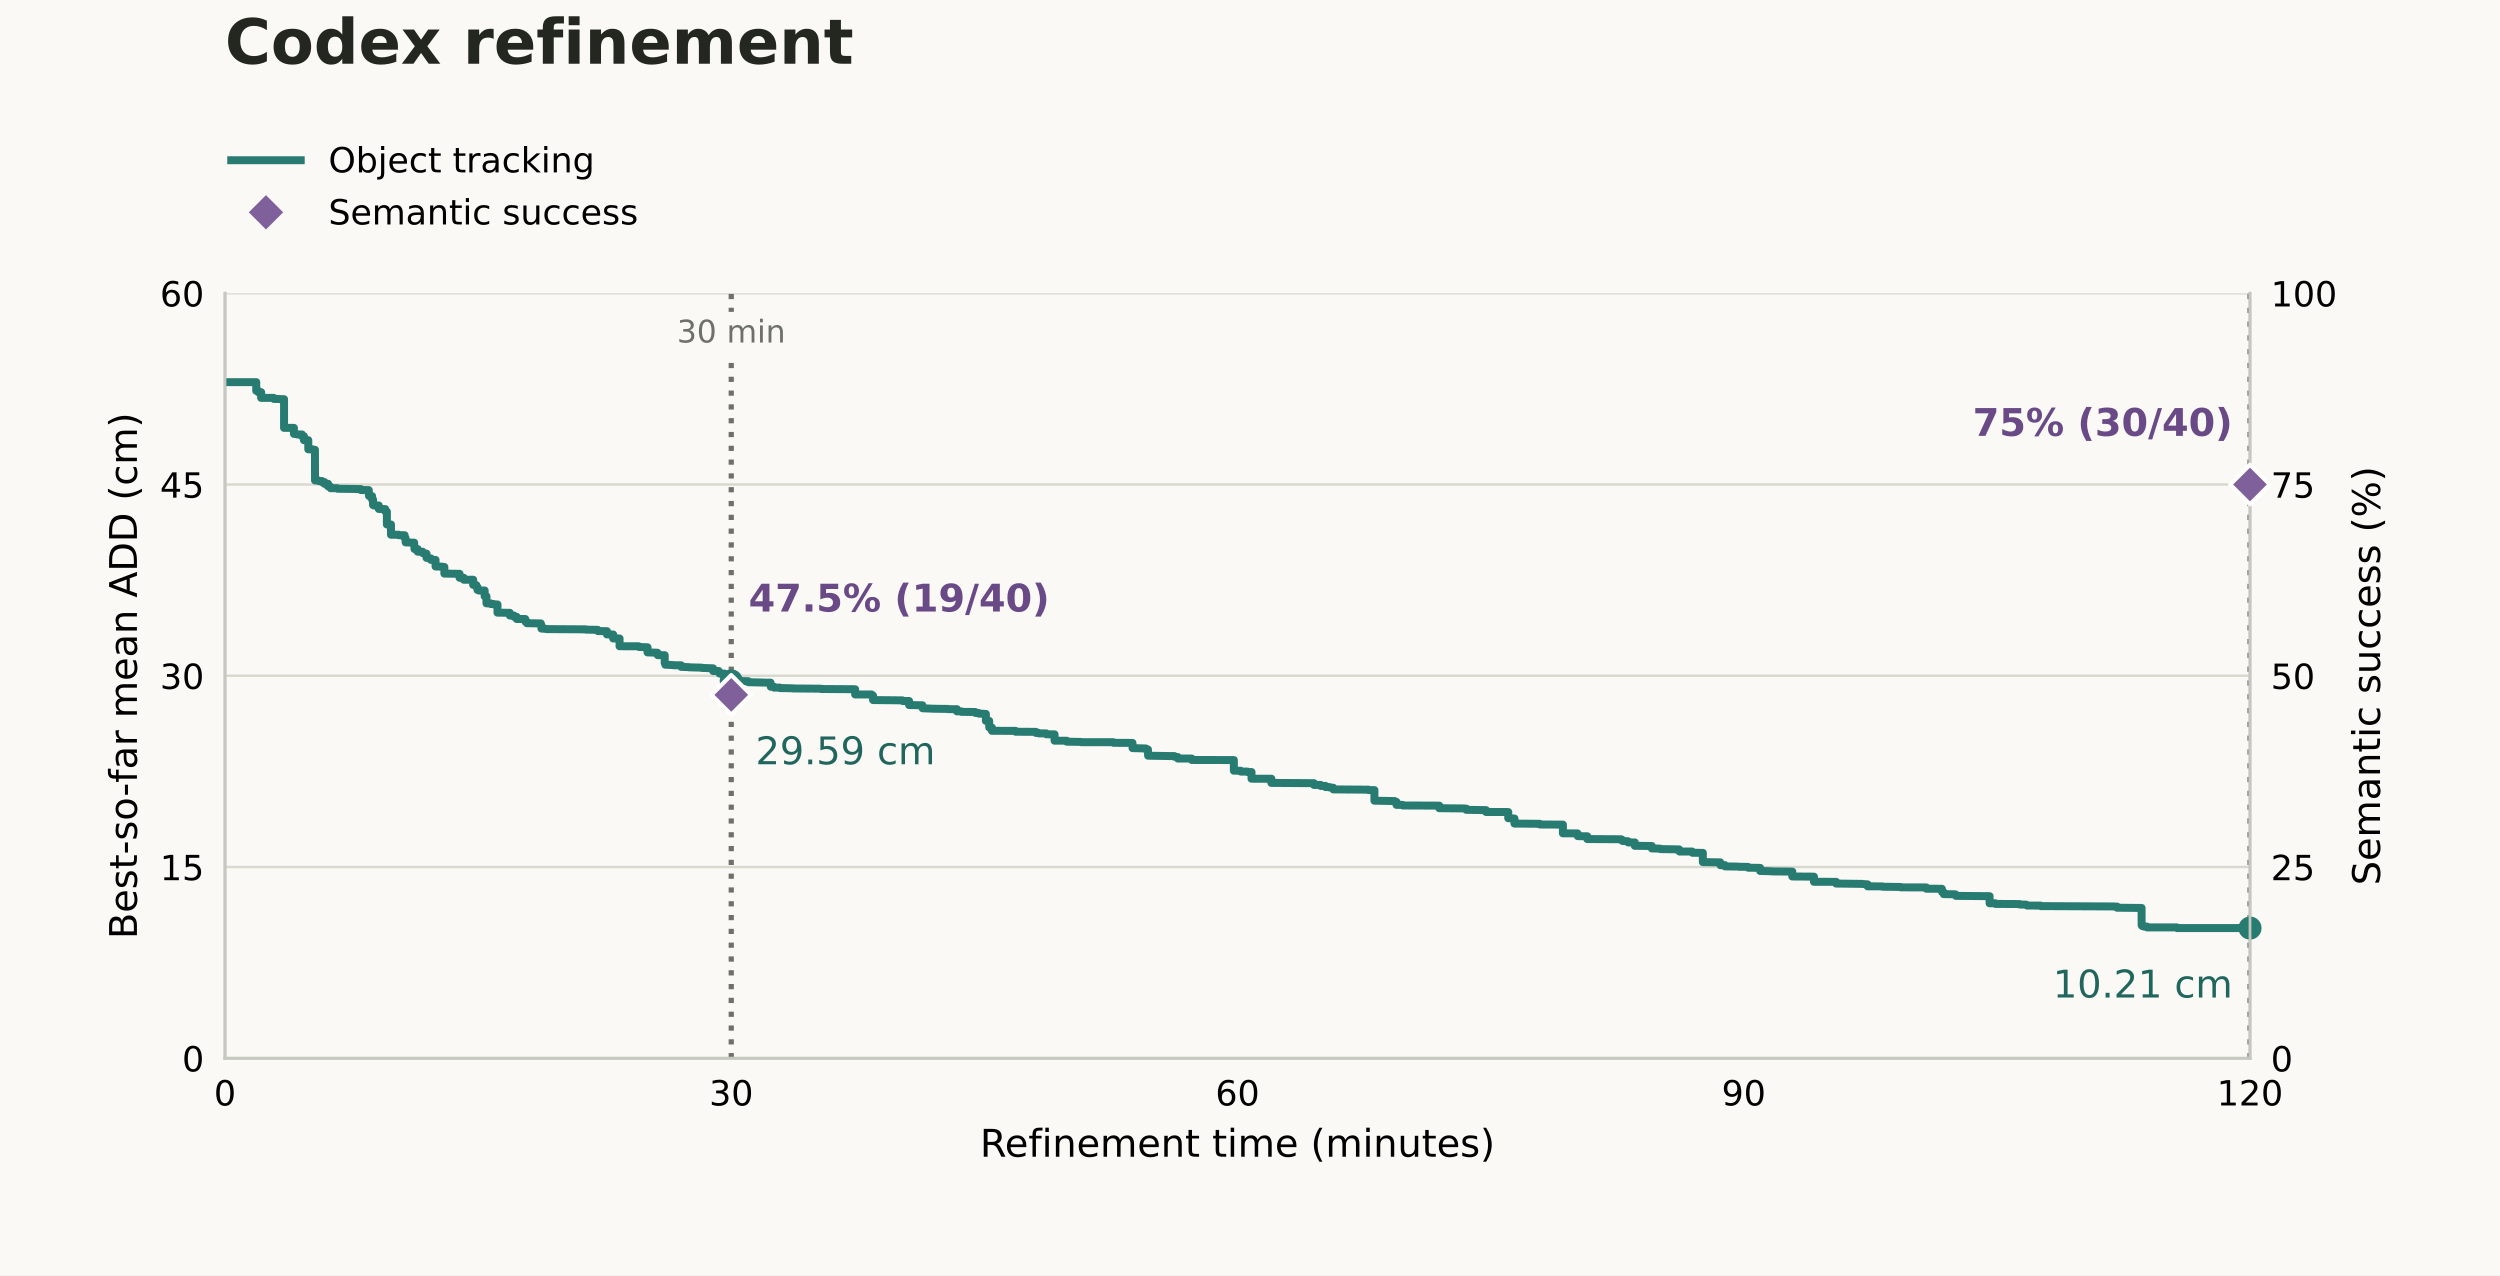
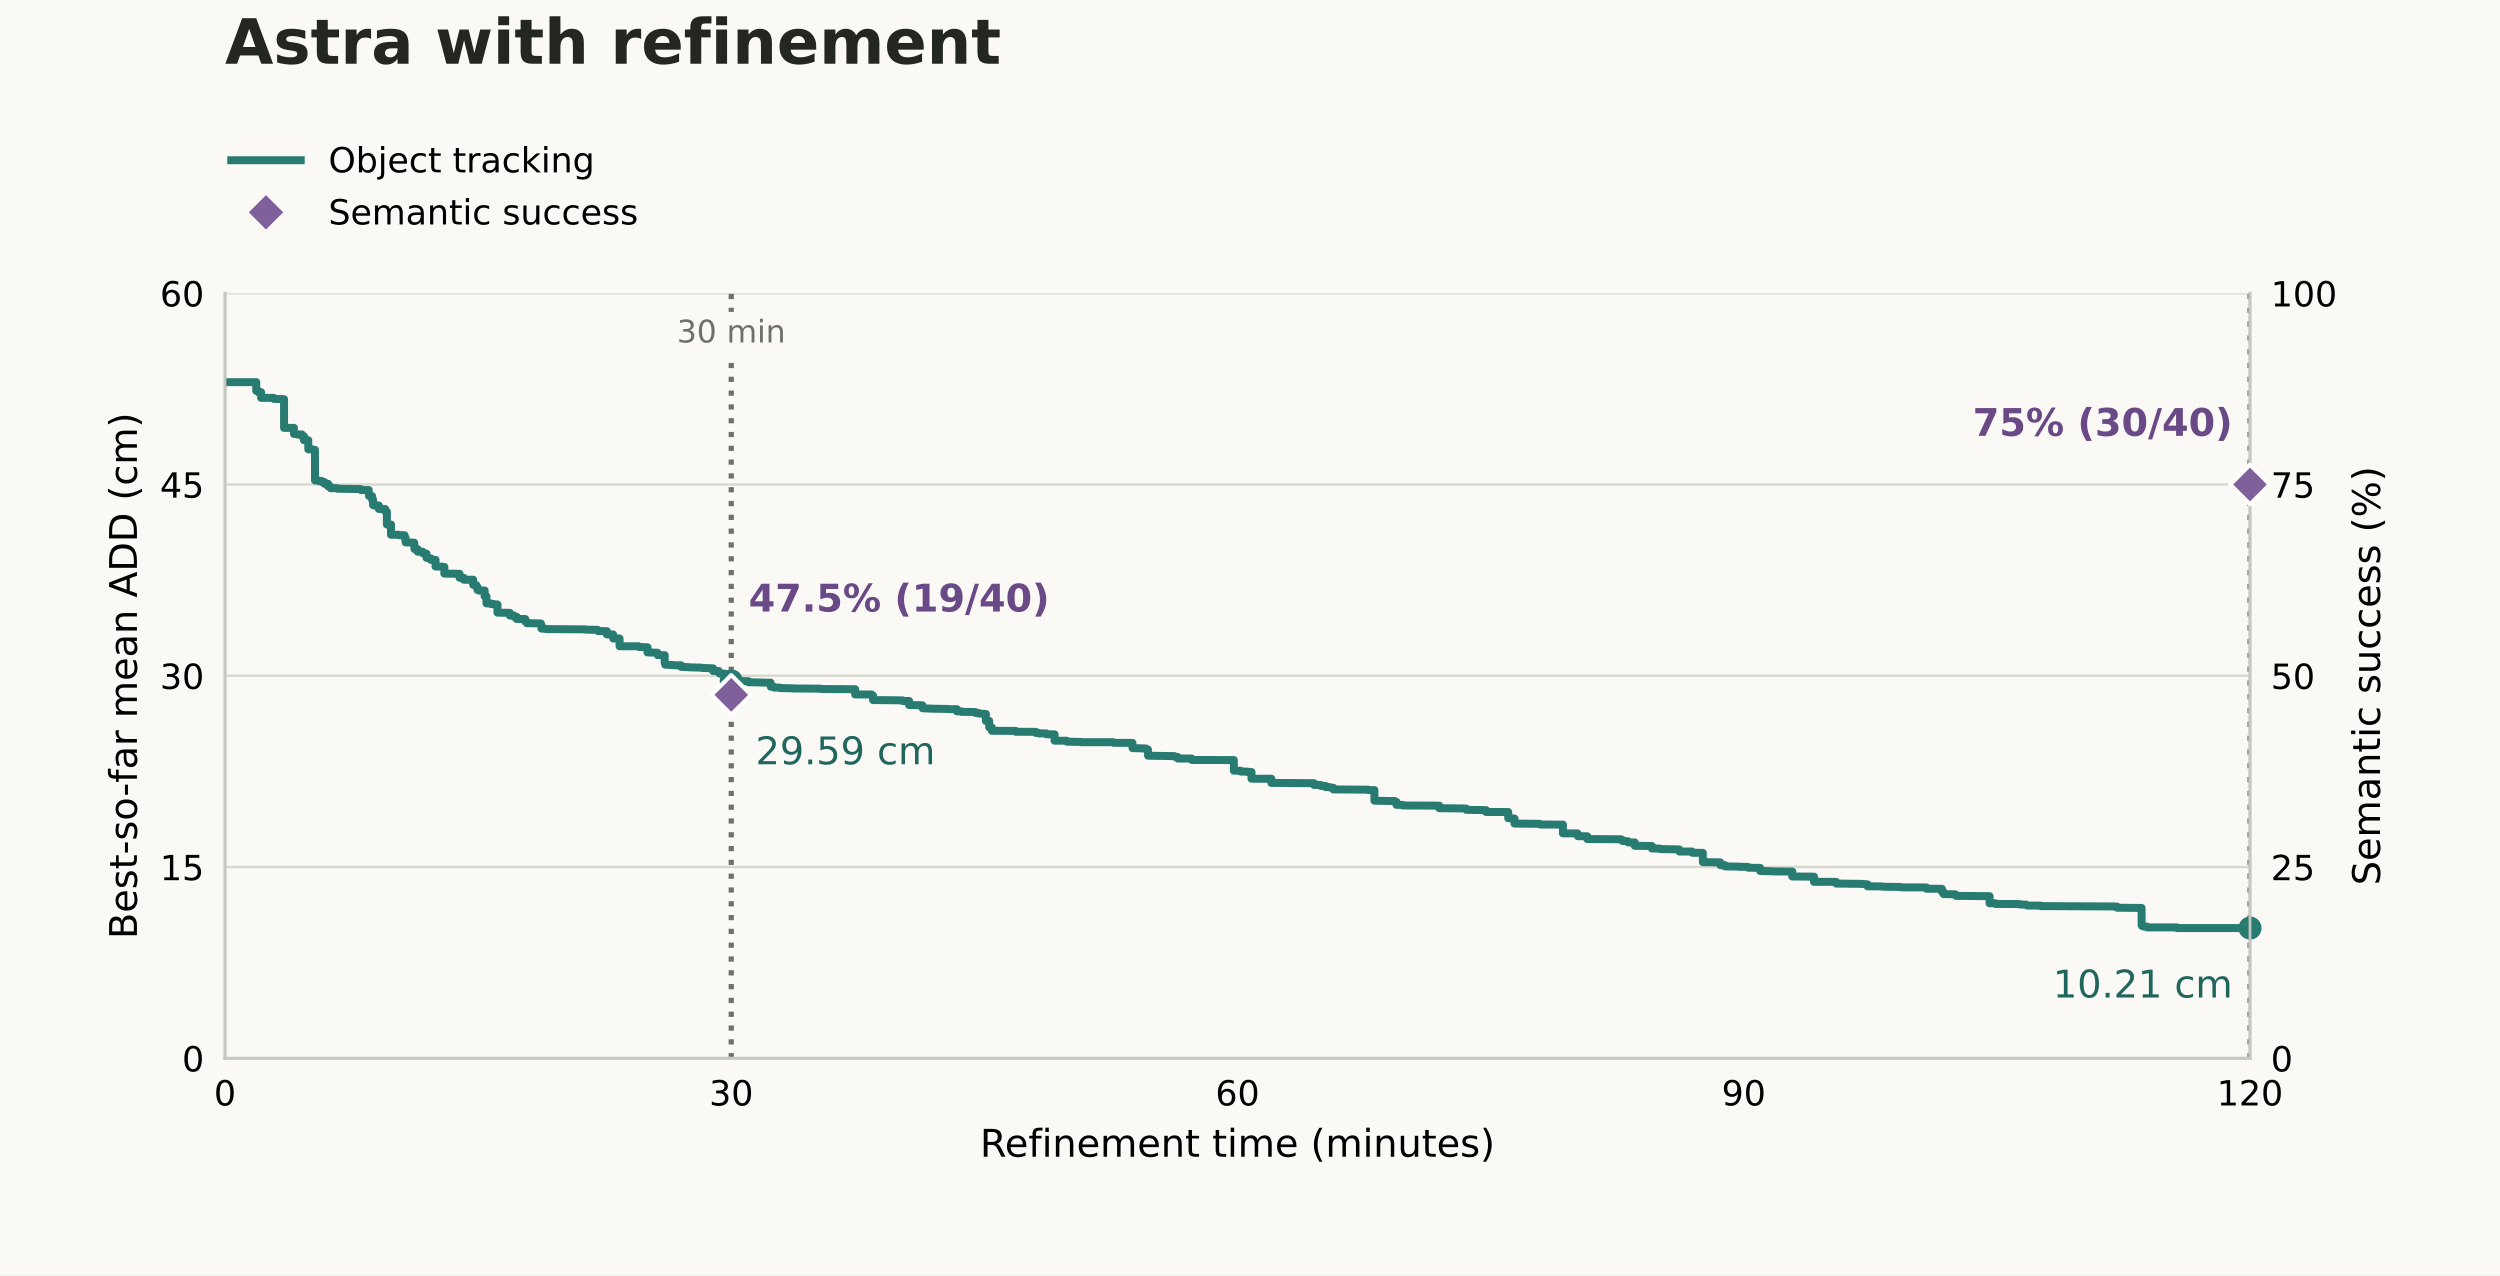
<svg xmlns="http://www.w3.org/2000/svg" xmlns:xlink="http://www.w3.org/1999/xlink" width="720pt" height="367.2pt" viewBox="0 0 720 367.2" version="1.1">
  <defs>
    <style type="text/css">*{stroke-linejoin: round; stroke-linecap: butt}</style>
  </defs>
  <g id="figure_1">
    <g id="patch_1">
      <path d="M 0 367.2 L 720 367.2 L 720 0 L 0 0 z " style="fill: #faf9f6" />
    </g>
    <g id="axes_1">
      <g id="patch_2">
        <path d="M 64.8 304.776 L 648 304.776 L 648 84.456 L 64.8 84.456 z " style="fill: #faf9f6" />
      </g>
      <g id="matplotlib.axis_1">
        <g id="xtick_1">
          <g id="line2d_1" />
          <g id="text_1">
            <text style="font-size: 10px; font-family: 'DejaVu Sans'; text-anchor: middle" x="64.8" y="318.374" transform="rotate(-0 64.8 318.3737)">0</text>
          </g>
        </g>
        <g id="xtick_2">
          <g id="line2d_2" />
          <g id="text_2">
            <text style="font-size: 10px; font-family: 'DejaVu Sans'; text-anchor: middle" x="210.6" y="318.374" transform="rotate(-0 210.6 318.3737)">30</text>
          </g>
        </g>
        <g id="xtick_3">
          <g id="line2d_3" />
          <g id="text_3">
            <text style="font-size: 10px; font-family: 'DejaVu Sans'; text-anchor: middle" x="356.4" y="318.374" transform="rotate(-0 356.4 318.3737)">60</text>
          </g>
        </g>
        <g id="xtick_4">
          <g id="line2d_4" />
          <g id="text_4">
            <text style="font-size: 10px; font-family: 'DejaVu Sans'; text-anchor: middle" x="502.2" y="318.374" transform="rotate(-0 502.2 318.3737)">90</text>
          </g>
        </g>
        <g id="xtick_5">
          <g id="line2d_5" />
          <g id="text_5">
            <text style="font-size: 10px; font-family: 'DejaVu Sans'; text-anchor: middle" x="648" y="318.374" transform="rotate(-0 648 318.3737)">120</text>
          </g>
        </g>
        <g id="text_6">
          <text style="font-size: 11px; font-family: 'DejaVu Sans'; text-anchor: middle" x="356.4" y="333.134" transform="rotate(-0 356.4 333.1343)">Refinement time (minutes)</text>
        </g>
      </g>
      <g id="matplotlib.axis_2">
        <g id="ytick_1">
          <g id="line2d_6">
            <path d="M 64.8 304.776 L 648 304.776 " clip-path="url(#pd3fb340bf3)" style="fill: none; stroke: #d7d8ce; stroke-width: 0.7; stroke-linecap: square" />
          </g>
          <g id="line2d_7" />
          <g id="text_7">
            <text style="font-size: 10px; font-family: 'DejaVu Sans'; text-anchor: end" x="58.8" y="308.575" transform="rotate(-0 58.8 308.5748)">0</text>
          </g>
        </g>
        <g id="ytick_2">
          <g id="line2d_8">
            <path d="M 64.8 249.696 L 648 249.696 " clip-path="url(#pd3fb340bf3)" style="fill: none; stroke: #d7d8ce; stroke-width: 0.7; stroke-linecap: square" />
          </g>
          <g id="line2d_9" />
          <g id="text_8">
            <text style="font-size: 10px; font-family: 'DejaVu Sans'; text-anchor: end" x="58.8" y="253.495" transform="rotate(-0 58.8 253.4948)">15</text>
          </g>
        </g>
        <g id="ytick_3">
          <g id="line2d_10">
            <path d="M 64.8 194.616 L 648 194.616 " clip-path="url(#pd3fb340bf3)" style="fill: none; stroke: #d7d8ce; stroke-width: 0.7; stroke-linecap: square" />
          </g>
          <g id="line2d_11" />
          <g id="text_9">
            <text style="font-size: 10px; font-family: 'DejaVu Sans'; text-anchor: end" x="58.8" y="198.415" transform="rotate(-0 58.8 198.4148)">30</text>
          </g>
        </g>
        <g id="ytick_4">
          <g id="line2d_12">
            <path d="M 64.8 139.536 L 648 139.536 " clip-path="url(#pd3fb340bf3)" style="fill: none; stroke: #d7d8ce; stroke-width: 0.7; stroke-linecap: square" />
          </g>
          <g id="line2d_13" />
          <g id="text_10">
            <text style="font-size: 10px; font-family: 'DejaVu Sans'; text-anchor: end" x="58.8" y="143.335" transform="rotate(-0 58.8 143.3348)">45</text>
          </g>
        </g>
        <g id="ytick_5">
          <g id="line2d_14">
            <path d="M 64.8 84.456 L 648 84.456 " clip-path="url(#pd3fb340bf3)" style="fill: none; stroke: #d7d8ce; stroke-width: 0.7; stroke-linecap: square" />
          </g>
          <g id="line2d_15" />
          <g id="text_11">
            <text style="font-size: 10px; font-family: 'DejaVu Sans'; text-anchor: end" x="58.8" y="88.255" transform="rotate(-0 58.8 88.25483)">60</text>
          </g>
        </g>
        <g id="text_12">
          <text style="font-size: 11px; font-family: 'DejaVu Sans'; text-anchor: middle" x="39.432" y="194.616" transform="rotate(-90 39.43242 194.616)">Best-so-far mean ADD (cm)</text>
        </g>
      </g>
      <g id="line2d_16">
        <path d="M 210.6 304.776 L 210.6 84.456 " clip-path="url(#pd3fb340bf3)" style="fill: none; stroke-dasharray: 1.5,2.475; stroke-dashoffset: 0; stroke: #6e7169; stroke-width: 1.5" />
      </g>
      <g id="line2d_17">
        <path d="M 648 304.776 L 648 84.456 " clip-path="url(#pd3fb340bf3)" style="fill: none; stroke-dasharray: 1.5,2.475; stroke-dashoffset: 0; stroke: #6e7169; stroke-width: 1.5" />
      </g>
      <g id="patch_3">
        <path d="M 64.8 304.776 L 64.8 84.456 " style="fill: none; stroke: #c4c8c0; stroke-width: 0.8; stroke-linejoin: miter; stroke-linecap: square" />
      </g>
      <g id="patch_4">
        <path d="M 648 304.776 L 648 84.456 " style="fill: none; stroke: #c4c8c0; stroke-width: 0.8; stroke-linejoin: miter; stroke-linecap: square" />
      </g>
      <g id="patch_5">
        <path d="M 64.8 304.776 L 648 304.776 " style="fill: none; stroke: #c4c8c0; stroke-width: 0.8; stroke-linejoin: miter; stroke-linecap: square" />
      </g>
      <g id="line2d_18">
        <path d="M 64.8 110.063 L 73.797 110.063 L 73.797 112.551 L 74.392 112.551 L 74.392 112.956 L 75.208 112.956 L 75.208 114.588 L 78.857 114.588 L 78.857 114.885 L 78.902 114.885 L 81.808 114.967 L 81.808 123.227 L 84.645 123.227 L 84.645 124.958 L 85.56 125.028 L 85.56 125.12 L 85.593 125.12 L 86.961 125.12 L 86.961 125.621 L 87.536 125.621 L 87.536 126.774 L 87.574 126.774 L 88.786 126.774 L 88.786 129.406 L 90.096 129.406 L 90.096 129.539 L 90.705 129.553 L 90.725 138.365 L 90.813 138.365 L 91.737 138.365 L 91.737 138.54 L 92.748 138.54 L 92.748 138.848 L 93.462 138.848 L 93.462 139.344 L 93.49 139.344 L 94.504 139.344 L 94.504 140.088 L 94.537 140.088 L 95.056 140.088 L 95.056 140.308 L 95.232 140.308 L 95.232 140.605 L 97.218 140.608 L 97.218 140.759 L 103.934 140.85 L 103.934 141.145 L 106.205 141.145 L 106.268 142.834 L 106.316 142.834 L 107.175 142.899 L 107.175 143.896 L 107.251 143.896 L 107.437 143.896 L 107.437 145.46 L 107.654 145.46 L 107.654 145.579 L 107.703 145.579 L 109.093 145.579 L 109.093 146.582 L 110.96 146.612 L 111.05 147.361 L 111.421 147.361 L 111.421 151.051 L 112.602 151.051 L 112.602 154 L 114.835 154 L 114.835 154.143 L 116.537 154.143 L 116.537 154.938 L 116.804 154.992 L 116.824 156.207 L 119.282 156.286 L 119.371 158.126 L 120.296 158.126 L 120.296 158.888 L 121.702 158.888 L 121.75 159.293 L 122.062 159.293 L 122.062 159.407 L 122.09 159.407 L 122.835 159.441 L 122.835 160.664 L 123.529 160.664 L 123.529 160.825 L 123.602 160.825 L 124.112 160.825 L 124.112 161.251 L 125.44 161.251 L 125.44 163.145 L 127.378 163.197 L 127.378 163.284 L 127.973 163.284 L 127.973 165.198 L 127.99 165.198 L 132.355 165.256 L 132.355 166.403 L 133.574 166.407 L 133.574 166.963 L 136.273 166.964 L 136.273 168.441 L 136.286 168.441 L 137.199 168.522 L 137.199 169.058 L 137.525 169.093 L 137.525 169.915 L 137.902 169.915 L 137.902 170.067 L 137.949 170.067 L 139.581 170.067 L 139.581 171.728 L 139.655 171.728 L 140.098 171.728 L 140.098 173.757 L 140.191 173.757 L 141.296 173.757 L 141.296 173.958 L 142.225 173.958 L 142.225 174.086 L 142.266 174.086 L 143.274 174.086 L 143.274 176.439 L 146.832 176.494 L 146.832 177.266 L 146.912 177.266 L 148.033 177.277 L 148.033 177.633 L 148.793 177.633 L 148.793 178.266 L 148.894 178.266 L 151.271 178.273 L 151.339 179.069 L 151.362 179.069 L 151.759 179.069 L 151.759 179.485 L 155.757 179.543 L 155.757 180.049 L 155.815 180.049 L 155.937 180.049 L 155.937 181.033 L 155.955 181.033 L 157.366 181.124 L 157.366 181.182 L 168.75 181.252 L 168.75 181.339 L 168.842 181.339 L 172.137 181.393 L 172.21 181.745 L 174.796 181.778 L 174.796 182.715 L 176.594 182.726 L 176.594 183.884 L 176.671 183.884 L 178.435 183.884 L 178.435 186.115 L 178.533 186.115 L 183.936 186.128 L 184.041 186.33 L 186.483 186.412 L 186.483 187.894 L 186.544 187.894 L 189.343 187.987 L 189.439 188.689 L 191.434 188.689 L 191.434 190.94 L 191.544 190.94 L 191.6 190.94 L 191.6 191.439 L 191.707 191.439 L 194.021 191.547 L 194.021 191.598 L 194.096 191.598 L 196.178 191.606 L 196.178 192.058 L 198.456 192.141 L 198.456 192.19 L 198.472 192.19 L 202.08 192.28 L 202.116 192.365 L 202.174 192.365 L 205.375 192.474 L 205.375 193.255 L 205.473 193.255 L 207.008 193.255 L 207.008 193.639 L 207.062 193.639 L 207.243 193.639 L 207.243 193.995 L 207.346 193.995 L 208.648 193.995 L 208.648 194.914 L 208.681 194.914 L 209.626 194.914 L 209.675 196.083 L 209.734 196.083 L 215.513 196.185 L 215.513 196.478 L 220.197 196.583 L 220.197 196.597 L 221.919 196.597 L 221.991 197.788 L 222.013 197.788 L 222.927 197.788 L 222.927 198.031 L 222.98 198.031 L 224.622 198.033 L 224.622 198.164 L 224.723 198.164 L 228.268 198.227 L 228.268 198.276 L 236.492 198.347 L 236.492 198.432 L 246.284 198.5 L 246.284 200.005 L 246.317 200.005 L 251.021 200.009 L 251.021 200.343 L 251.114 200.343 L 251.447 200.343 L 251.447 201.615 L 259.939 201.702 L 259.939 201.887 L 260.036 201.887 L 261.822 201.887 L 261.822 203.055 L 265.649 203.118 L 265.722 203.986 L 265.722 203.986 L 268.537 204.095 L 268.537 204.108 L 268.621 204.108 L 273.142 204.175 L 273.142 204.24 L 273.183 204.24 L 275.594 204.24 L 275.594 204.87 L 275.608 204.87 L 276.902 204.871 L 276.902 205.017 L 276.935 205.017 L 280.88 205.055 L 280.927 205.332 L 281.875 205.332 L 281.875 205.507 L 283.932 205.607 L 283.932 207.612 L 283.996 207.612 L 284.88 207.612 L 284.911 209.522 L 284.927 209.522 L 285.657 209.523 L 285.657 210.47 L 285.681 210.47 L 292.487 210.493 L 292.487 210.742 L 292.557 210.742 L 298.349 210.775 L 298.349 211.08 L 299.2 211.08 L 299.2 211.224 L 299.297 211.224 L 301.35 211.224 L 301.35 211.479 L 301.399 211.479 L 303.714 211.489 L 303.714 213.319 L 307.213 213.32 L 307.213 213.606 L 307.312 213.606 L 311.352 213.673 L 311.352 213.748 L 320.675 213.759 L 320.675 213.932 L 326.149 213.957 L 326.176 215.455 L 326.22 215.455 L 330.028 215.56 L 330.028 215.841 L 330.117 215.841 L 330.607 215.846 L 330.651 217.641 L 337.183 217.751 L 337.183 217.753 L 338.235 217.753 L 338.235 217.927 L 338.325 217.927 L 339.234 218.035 L 339.234 218.464 L 339.239 218.464 L 343.21 218.464 L 343.222 218.871 L 343.222 218.871 L 355.349 218.899 L 355.349 221.959 L 357.333 221.968 L 357.333 222.217 L 359.289 222.217 L 359.289 222.348 L 359.31 222.348 L 360.434 222.348 L 360.434 224.268 L 366.149 224.27 L 366.149 225.477 L 366.153 225.477 L 378.422 225.559 L 378.422 226.061 L 378.532 226.061 L 380.361 226.062 L 380.361 226.352 L 381.754 226.352 L 381.754 226.671 L 381.754 226.671 L 382.935 226.671 L 382.935 226.798 L 383.01 226.798 L 384.006 226.884 L 384.006 227.351 L 384.102 227.351 L 394.169 227.427 L 394.169 227.549 L 395.833 227.55 L 395.833 230.601 L 395.888 230.601 L 401.702 230.708 L 401.702 230.947 L 402.184 230.947 L 402.184 231.797 L 402.262 231.797 L 403.976 231.801 L 403.976 231.98 L 414.51 232.023 L 414.51 232.763 L 414.614 232.763 L 421.761 232.836 L 421.761 232.875 L 422.282 232.875 L 422.282 233.231 L 422.375 233.231 L 427.985 233.316 L 427.985 233.852 L 428.001 233.852 L 434.371 233.864 L 434.371 235.639 L 434.428 235.639 L 436.17 235.74 L 436.17 237.191 L 443.502 237.257 L 443.502 237.454 L 443.584 237.454 L 450.117 237.49 L 450.117 240.001 L 450.19 240.001 L 454.306 240.016 L 454.413 240.813 L 457.135 240.85 L 457.135 241.645 L 466.898 241.709 L 466.898 241.845 L 466.986 241.845 L 467.168 241.845 L 467.246 242.187 L 468.908 242.292 L 468.908 242.619 L 470.817 242.619 L 470.817 243.591 L 470.878 243.591 L 475.729 243.654 L 475.729 244.352 L 475.808 244.352 L 478.173 244.41 L 478.173 244.537 L 483.596 244.625 L 483.701 245.242 L 487.341 245.244 L 487.43 245.602 L 487.448 245.602 L 490.416 245.621 L 490.416 248.29 L 490.445 248.29 L 495.432 248.36 L 495.502 249.173 L 495.502 249.173 L 496.812 249.173 L 496.812 249.518 L 500.774 249.581 L 500.774 249.631 L 503.408 249.656 L 503.453 249.899 L 506.913 249.949 L 506.929 250.84 L 506.929 250.84 L 510.368 250.93 L 510.368 250.968 L 510.477 250.968 L 516.184 251.023 L 516.184 252.43 L 522.423 252.473 L 522.423 253.962 L 522.526 253.962 L 528.789 253.968 L 528.789 254.464 L 536.43 254.56 L 536.43 254.595 L 536.537 254.595 L 537.878 254.697 L 537.878 255.259 L 542.098 255.28 L 542.157 255.379 L 547.417 255.447 L 547.417 255.558 L 554.772 255.575 L 554.772 255.948 L 554.853 255.948 L 559.253 255.969 L 559.33 256.912 L 559.355 256.912 L 559.768 256.951 L 559.768 257.501 L 559.806 257.501 L 563.144 257.561 L 563.144 257.696 L 563.213 257.696 L 563.318 257.696 L 563.318 258.013 L 563.334 258.013 L 572.998 258.097 L 572.998 260.14 L 574.642 260.14 L 574.642 260.329 L 574.648 260.329 L 581.669 260.366 L 581.669 260.5 L 581.749 260.5 L 583.541 260.53 L 583.541 260.665 L 583.825 260.665 L 583.825 260.801 L 583.88 260.801 L 587.729 260.81 L 587.729 260.961 L 608.967 261.06 L 608.967 261.097 L 609.712 261.097 L 609.712 261.423 L 616.775 261.494 L 616.787 266.469 L 616.913 266.469 L 616.913 266.666 L 617.472 266.666 L 617.472 266.854 L 617.527 266.854 L 618.343 266.854 L 618.343 267.09 L 618.369 267.09 L 626.965 267.092 L 626.965 267.283 L 648 267.283 L 648 267.283 " clip-path="url(#pd3fb340bf3)" style="fill: none; stroke: #287b70; stroke-width: 2.3; stroke-linecap: square" />
      </g>
      <g id="text_13">
        <text style="font-size: 11px; font-family: 'DejaVu Sans'; text-anchor: start; fill: #21665d" x="217.6" y="220.11" transform="rotate(-0 217.6 220.1097)">29.59 cm</text>
      </g>
      <g id="text_14">
        <text style="font-size: 11px; font-family: 'DejaVu Sans'; text-anchor: end; fill: #21665d" x="643" y="287.283" transform="rotate(-0 643 287.2825)">10.21 cm</text>
      </g>
      <g id="text_15">
        <g id="patch_6">
          <path d="M 192.978 102.781 L 228.222 102.781 L 228.222 89.82 L 192.978 89.82 z " style="fill: #faf9f6" />
        </g>
        <text style="font-size: 9px; font-family: 'DejaVu Sans'; text-anchor: middle; fill: #6e7169" x="210.6" y="98.639" transform="rotate(-0 210.6 98.63859)">30 min</text>
      </g>
      <g id="PathCollection_1">
        <defs>
          <path id="md4945853eb" d="M 0 2.828 C 0.75 2.828 1.47 2.53 2 2 C 2.53 1.47 2.828 0.75 2.828 0 C 2.828 -0.75 2.53 -1.47 2 -2 C 1.47 -2.53 0.75 -2.828 0 -2.828 C -0.75 -2.828 -1.47 -2.53 -2 -2 C -2.53 -1.47 -2.828 -0.75 -2.828 0 C -2.828 0.75 -2.53 1.47 -2 2 C -1.47 2.53 -0.75 2.828 0 2.828 z " style="stroke: #287b70" />
        </defs>
        <g>
          <use xlink:href="#md4945853eb" x="210.6" y="196.11" style="fill: #287b70; stroke: #287b70" />
          <use xlink:href="#md4945853eb" x="648" y="267.283" style="fill: #287b70; stroke: #287b70" />
        </g>
      </g>
    </g>
    <g id="axes_2">
      <g id="matplotlib.axis_3">
        <g id="ytick_6">
          <g id="line2d_19" />
          <g id="text_16">
            <text style="font-size: 10px; font-family: 'DejaVu Sans'; text-anchor: start" x="654" y="308.575" transform="rotate(-0 654 308.5748)">0</text>
          </g>
        </g>
        <g id="ytick_7">
          <g id="line2d_20" />
          <g id="text_17">
            <text style="font-size: 10px; font-family: 'DejaVu Sans'; text-anchor: start" x="654" y="253.495" transform="rotate(-0 654 253.4948)">25</text>
          </g>
        </g>
        <g id="ytick_8">
          <g id="line2d_21" />
          <g id="text_18">
            <text style="font-size: 10px; font-family: 'DejaVu Sans'; text-anchor: start" x="654" y="198.415" transform="rotate(-0 654 198.4148)">50</text>
          </g>
        </g>
        <g id="ytick_9">
          <g id="line2d_22" />
          <g id="text_19">
            <text style="font-size: 10px; font-family: 'DejaVu Sans'; text-anchor: start" x="654" y="143.335" transform="rotate(-0 654 143.3348)">75</text>
          </g>
        </g>
        <g id="ytick_10">
          <g id="line2d_23" />
          <g id="text_20">
            <text style="font-size: 10px; font-family: 'DejaVu Sans'; text-anchor: start" x="654" y="88.255" transform="rotate(-0 654 88.25483)">100</text>
          </g>
        </g>
        <g id="text_21">
          <text style="font-size: 11px; font-family: 'DejaVu Sans'; text-anchor: middle" x="685.446" y="194.616" transform="rotate(-90 685.4458 194.616)">Semantic success (%)</text>
        </g>
      </g>
      <g id="patch_7">
        <path d="M 64.8 304.776 L 64.8 84.456 " style="fill: none; stroke: #c4c8c0; stroke-width: 0.8; stroke-linejoin: miter; stroke-linecap: square" />
      </g>
      <g id="patch_8">
        <path d="M 648 304.776 L 648 84.456 " style="fill: none; stroke: #c4c8c0; stroke-width: 0.8; stroke-linejoin: miter; stroke-linecap: square" />
      </g>
      <g id="patch_9">
        <path d="M 64.8 304.776 L 648 304.776 " style="fill: none; stroke: #c4c8c0; stroke-width: 0.8; stroke-linejoin: miter; stroke-linecap: square" />
      </g>
      <g id="text_22">
        <text style="font-weight: 700; font-size: 11px; font-family: 'DejaVu Sans'; text-anchor: start; fill: #694986" x="215.6" y="176.124" transform="rotate(-0 215.6 176.124)">47.5% (19/40)</text>
      </g>
      <g id="text_23">
        <text style="font-weight: 700; font-size: 11px; font-family: 'DejaVu Sans'; text-anchor: end; fill: #694986" x="643" y="125.536" transform="rotate(-0 643 125.536)">75% (30/40)</text>
      </g>
      <g id="PathCollection_2">
        <defs>
          <path id="ma60c779d63" d="M -0 5.701 L 5.701 0 L 0 -5.701 L -5.701 -0 z " style="stroke: #ffffff; stroke-width: 1.2" />
        </defs>
        <g>
          <use xlink:href="#ma60c779d63" x="210.6" y="200.124" style="fill: #80609b; stroke: #ffffff; stroke-width: 1.2" />
        </g>
      </g>
      <g id="PathCollection_3">
        <g>
          <use xlink:href="#ma60c779d63" x="648" y="139.536" style="fill: #80609b; stroke: #ffffff; stroke-width: 1.2" />
        </g>
      </g>
    </g>
    <g id="text_24">
-       <text style="font-weight: 700; font-size: 18px; font-family: 'DejaVu Sans'; text-anchor: start; fill: #242620" x="64.8" y="18.36" transform="rotate(-0 64.8 18.36)">Codex refinement</text>
+       <text style="font-weight: 700; font-size: 18px; font-family: 'DejaVu Sans'; text-anchor: start; fill: #242620" x="64.8" y="18.36" transform="rotate(-0 64.8 18.36)">Astra with refinement</text>
    </g>
    <g id="legend_1">
      <g id="line2d_24">
        <path d="M 66.6 46.146 L 76.6 46.146 L 86.6 46.146 " style="fill: none; stroke: #287b70; stroke-width: 2.3; stroke-linecap: square" />
      </g>
      <g id="text_25">
        <text style="font-size: 10px; font-family: 'DejaVu Sans'; text-anchor: start" x="94.6" y="49.646" transform="rotate(-0 94.6 49.64644)">Object tracking</text>
      </g>
      <g id="line2d_25">
        <path d="M 66.6 61.147 L 76.6 61.147 L 86.6 61.147 " style="fill: none" />
        <defs>
          <path id="mb06481399c" d="M -0 4.243 L 4.243 0 L 0 -4.243 L -4.243 -0 z " style="stroke: #80609b; stroke-linejoin: miter" />
        </defs>
        <g>
          <use xlink:href="#mb06481399c" x="76.6" y="61.147" style="fill: #80609b; stroke: #80609b; stroke-linejoin: miter" />
        </g>
      </g>
      <g id="text_26">
        <text style="font-size: 10px; font-family: 'DejaVu Sans'; text-anchor: start" x="94.6" y="64.647" transform="rotate(-0 94.6 64.64722)">Semantic success</text>
      </g>
    </g>
  </g>
  <defs>
    <clipPath id="pd3fb340bf3">
      <rect x="64.8" y="84.456" width="583.2" height="220.32" />
    </clipPath>
  </defs>
</svg>
